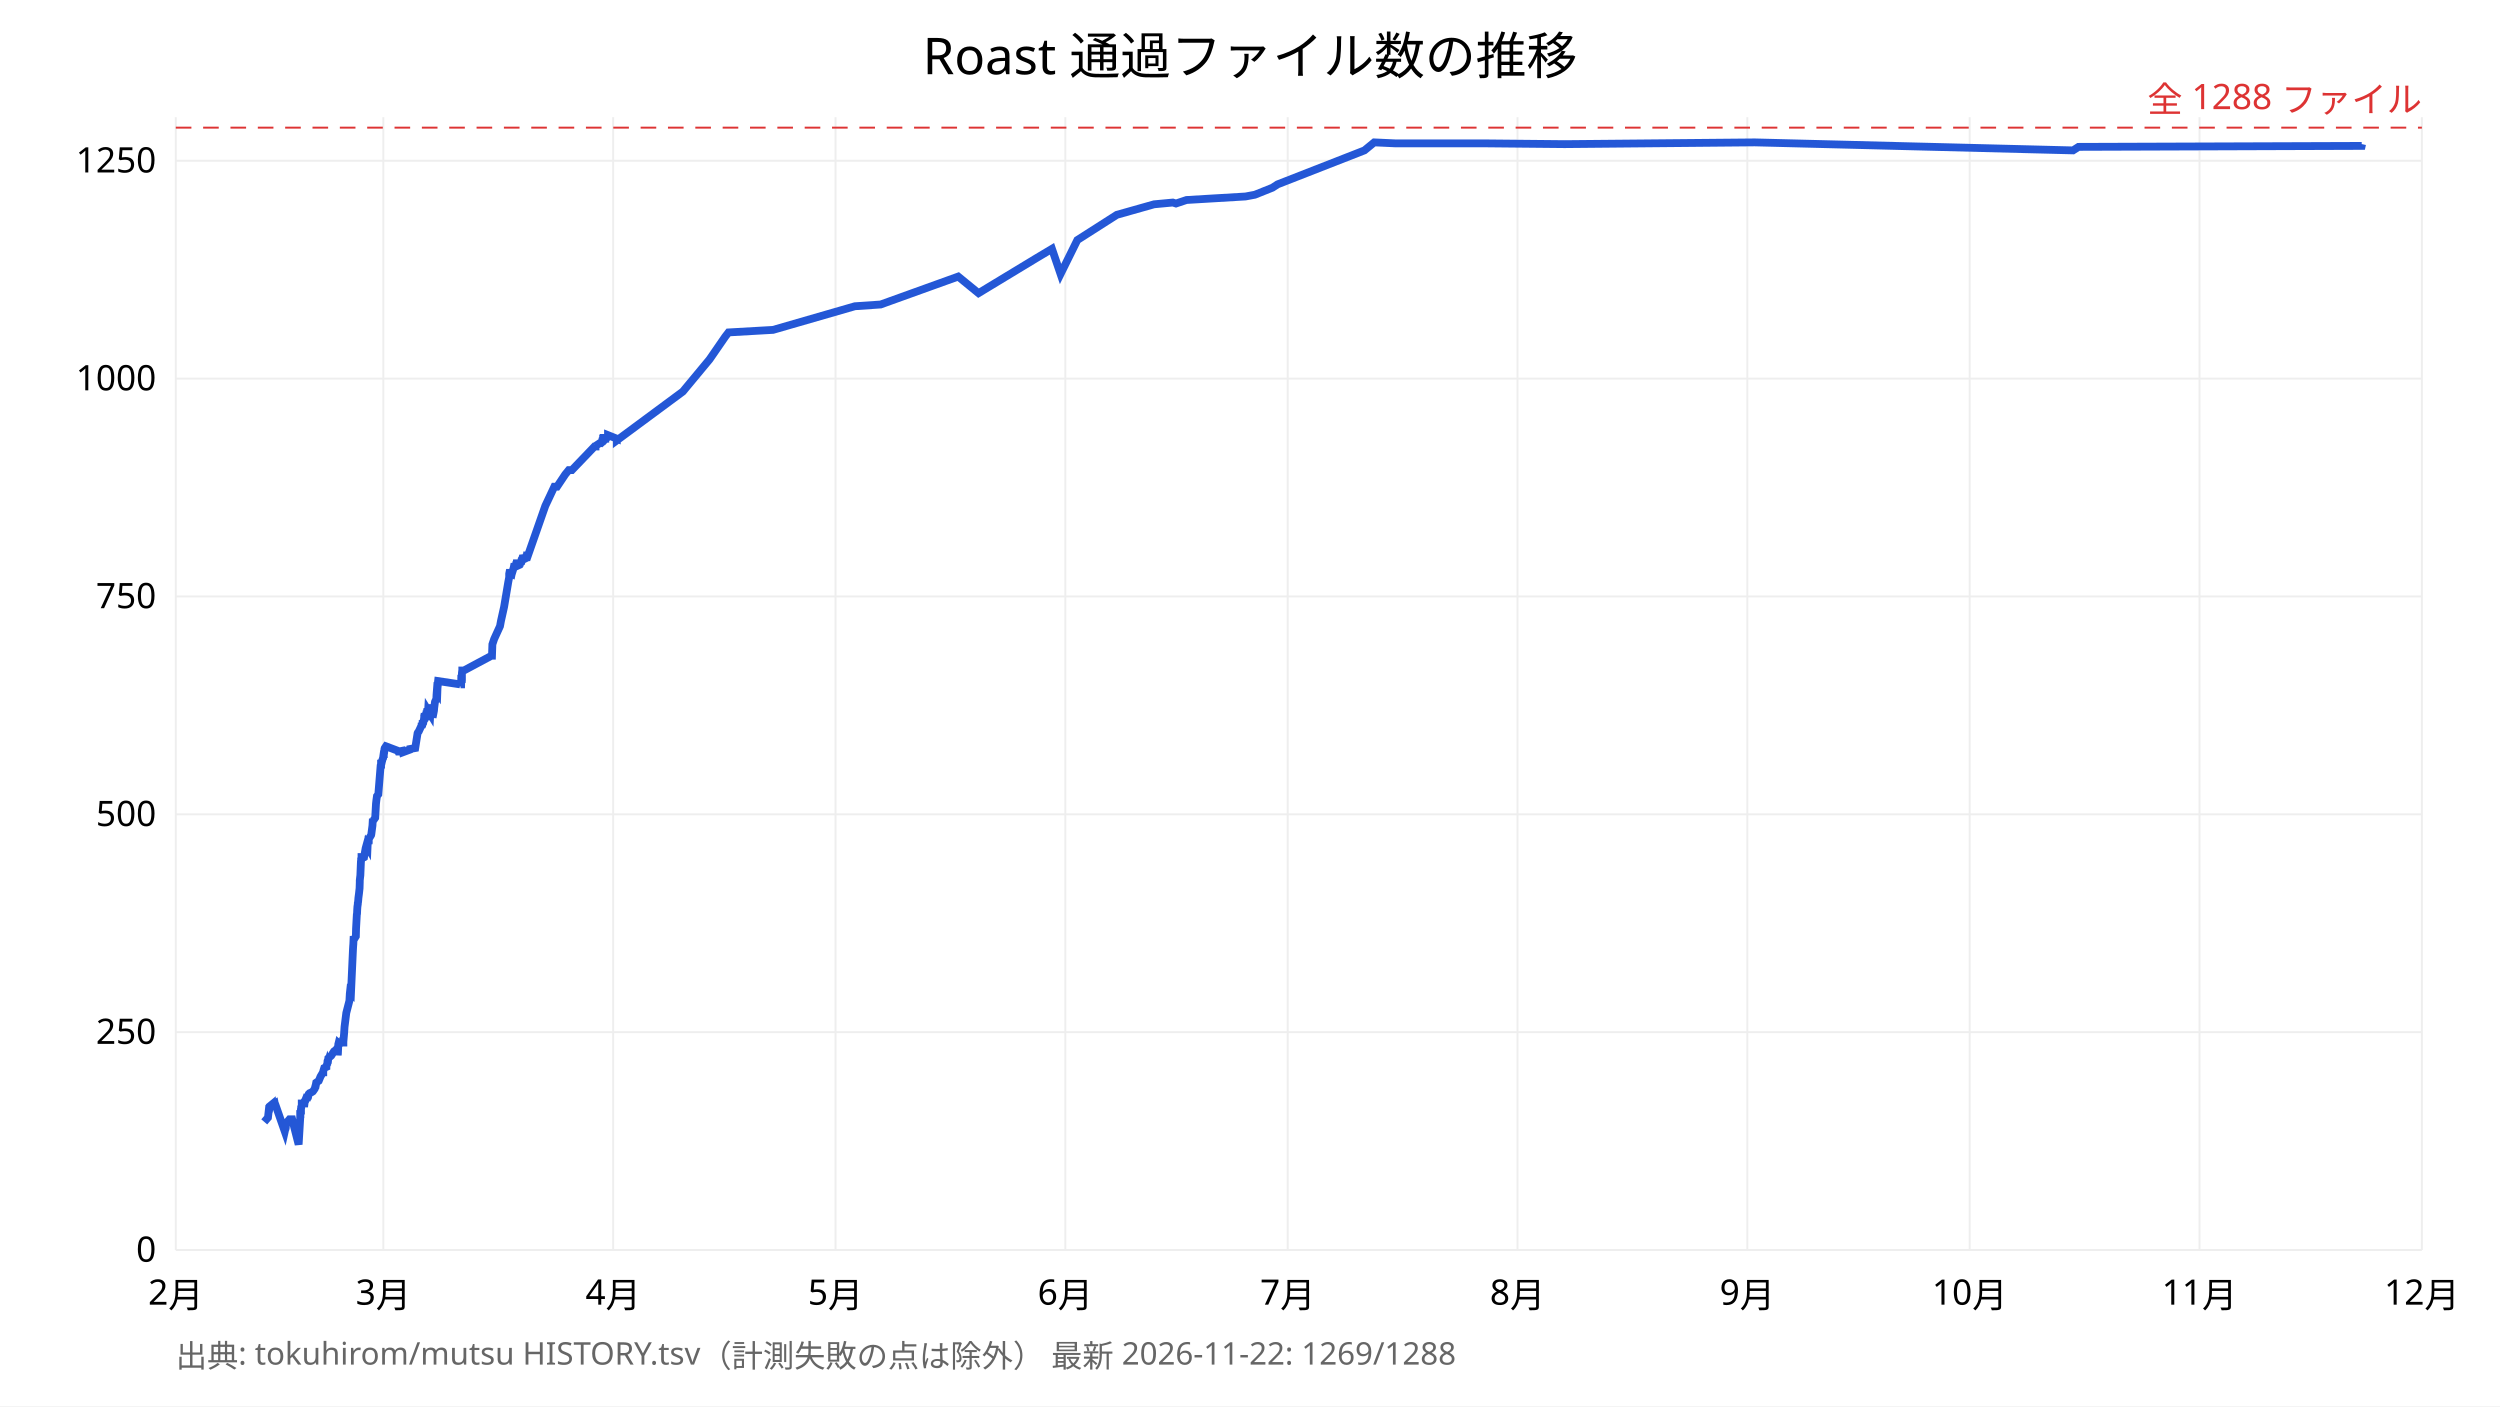
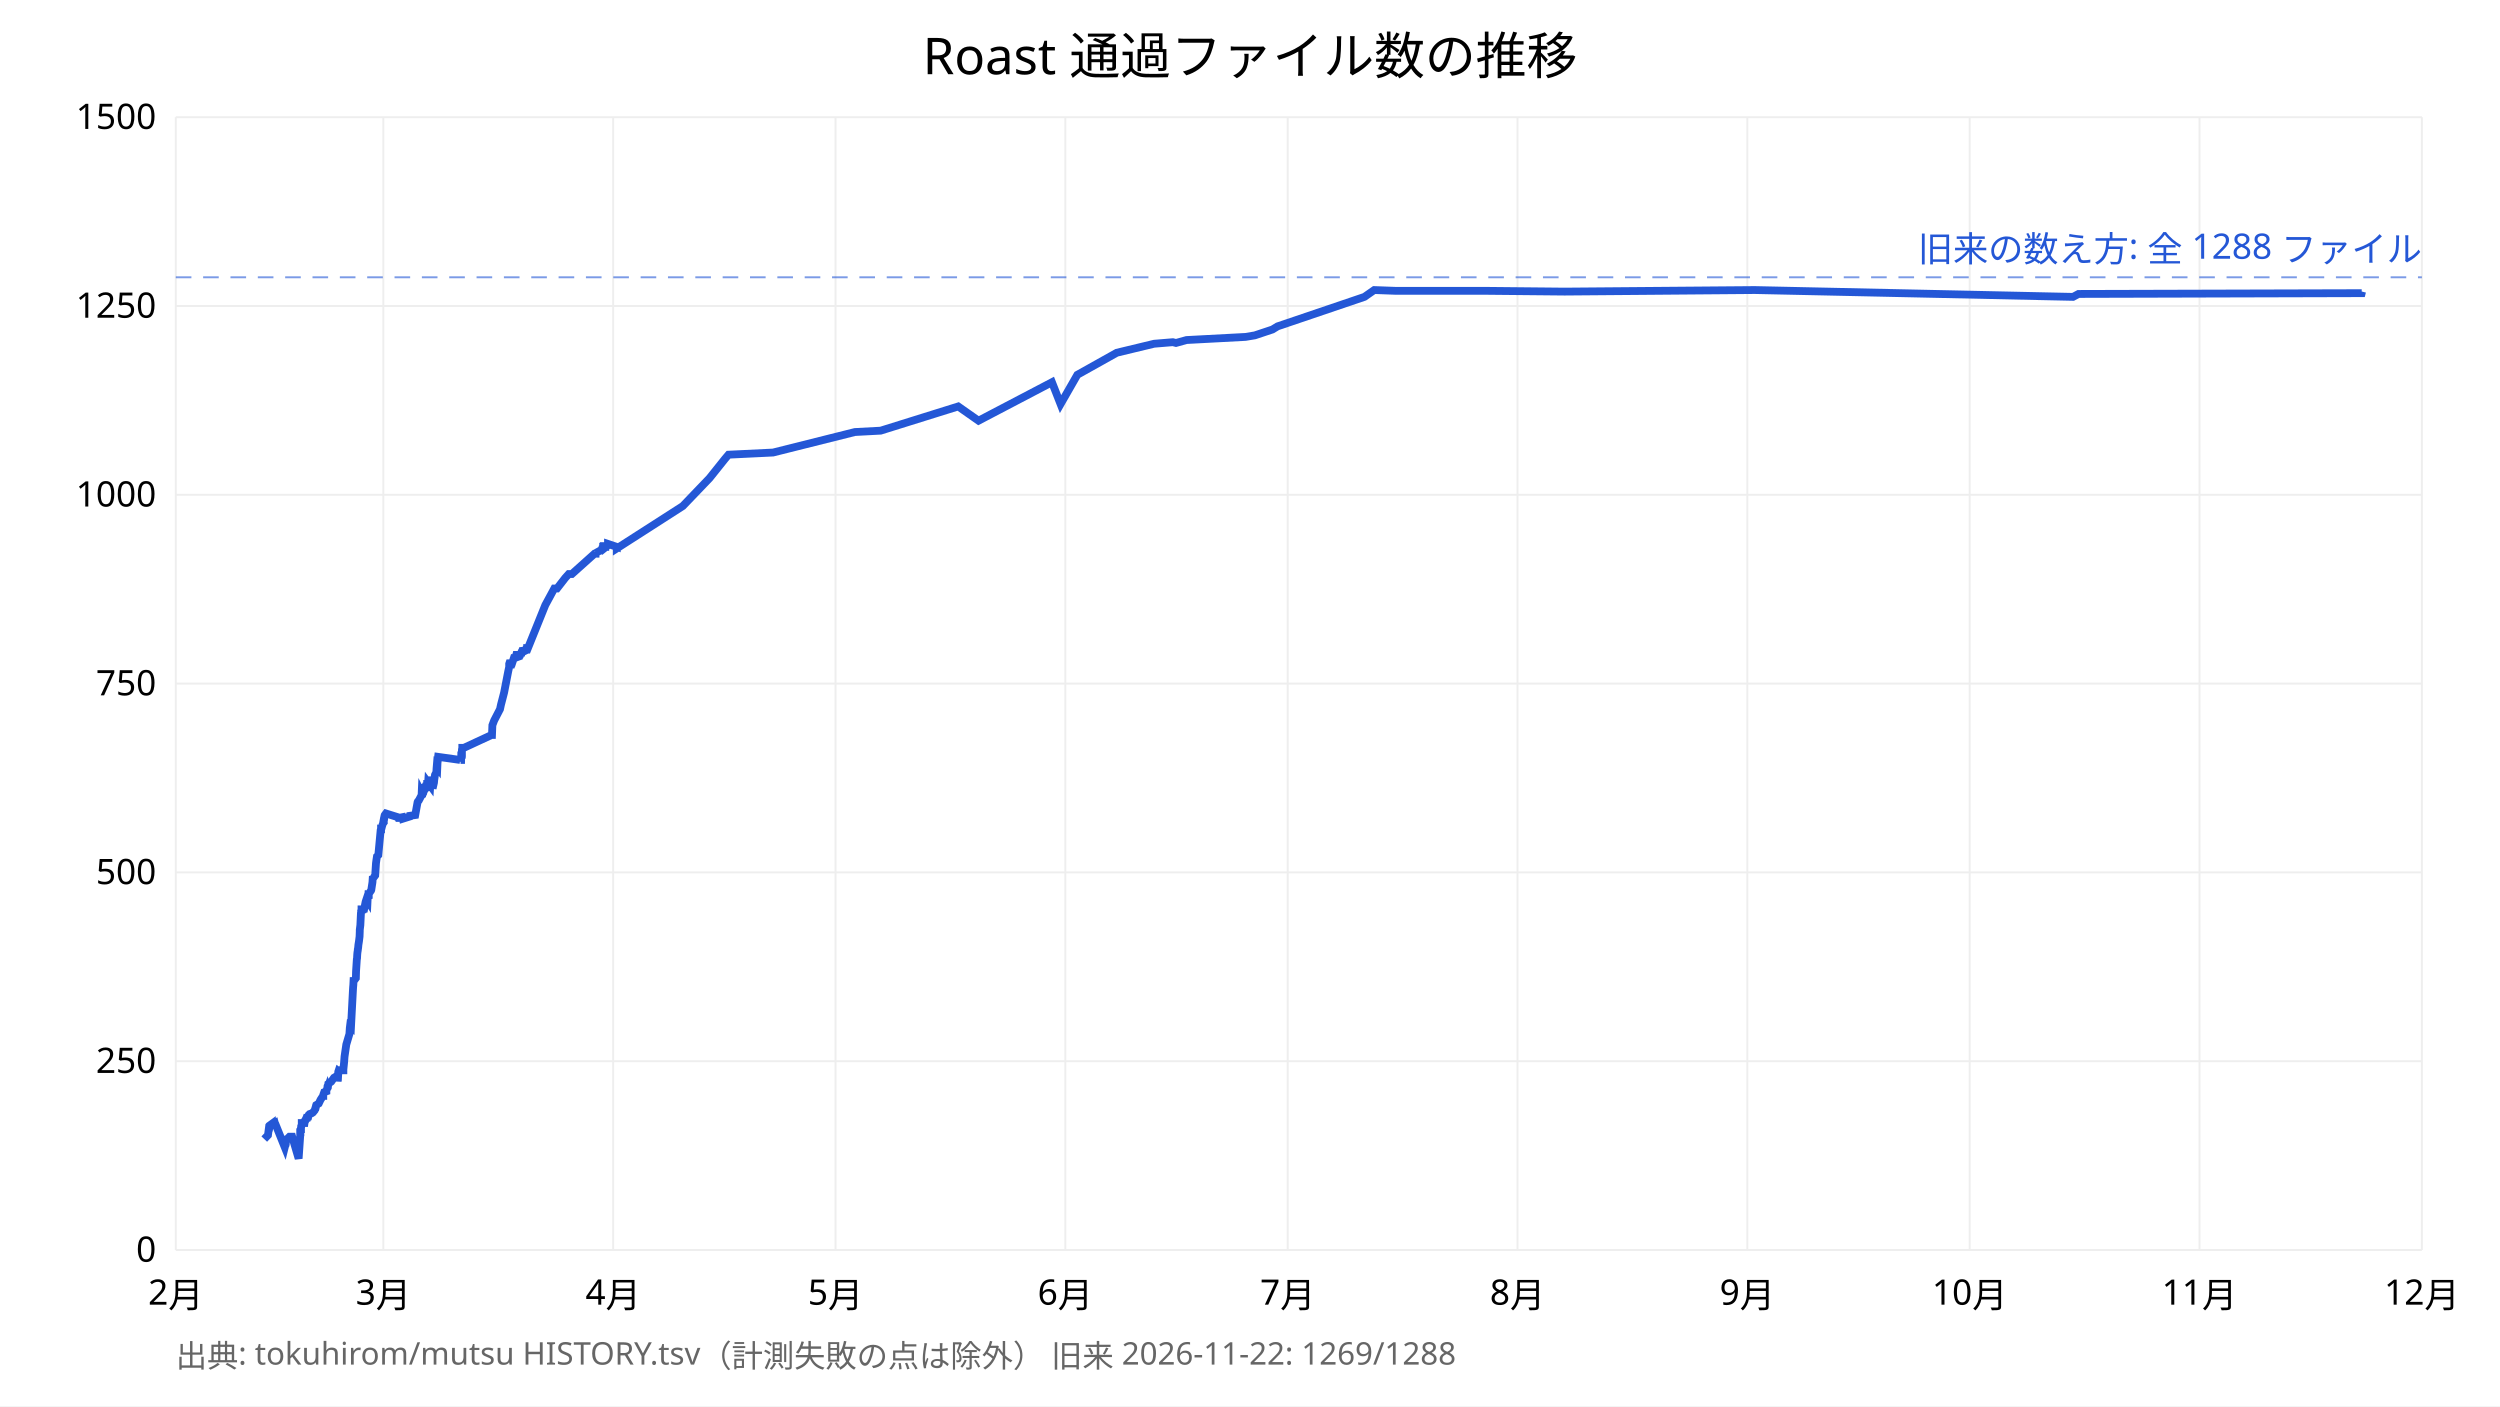
<svg xmlns="http://www.w3.org/2000/svg" width="1280" height="720" viewBox="0 0 1280 720" font-family="sans-serif">
  <rect width="100%" height="100%" fill="#fff" />
  <text x="640.0" y="38" text-anchor="middle" font-size="26">Roast 通過ファイル数の推移</text>
  <line x1="90" x2="1240" y1="640.0" y2="640.0" stroke="#eee" />
  <text x="80" y="646.0" text-anchor="end" font-size="18">0</text>
-   <line x1="90" x2="1240" y1="528.462" y2="528.462" stroke="#eee" />
-   <text x="80" y="534.462" text-anchor="end" font-size="18">250</text>
-   <line x1="90" x2="1240" y1="416.923" y2="416.923" stroke="#eee" />
-   <text x="80" y="422.923" text-anchor="end" font-size="18">500</text>
-   <line x1="90" x2="1240" y1="305.385" y2="305.385" stroke="#eee" />
-   <text x="80" y="311.385" text-anchor="end" font-size="18">750</text>
-   <line x1="90" x2="1240" y1="193.846" y2="193.846" stroke="#eee" />
-   <text x="80" y="199.846" text-anchor="end" font-size="18">1000</text>
-   <line x1="90" x2="1240" y1="82.308" y2="82.308" stroke="#eee" />
-   <text x="80" y="88.308" text-anchor="end" font-size="18">1250</text>
+   <line x1="90" x2="1240" y1="543.333" y2="543.333" stroke="#eee" />
+   <text x="80" y="549.333" text-anchor="end" font-size="18">250</text>
+   <line x1="90" x2="1240" y1="446.667" y2="446.667" stroke="#eee" />
+   <text x="80" y="452.667" text-anchor="end" font-size="18">500</text>
+   <line x1="90" x2="1240" y1="350.0" y2="350.0" stroke="#eee" />
+   <text x="80" y="356.0" text-anchor="end" font-size="18">750</text>
+   <line x1="90" x2="1240" y1="253.333" y2="253.333" stroke="#eee" />
+   <text x="80" y="259.333" text-anchor="end" font-size="18">1000</text>
+   <line x1="90" x2="1240" y1="156.667" y2="156.667" stroke="#eee" />
+   <text x="80" y="162.667" text-anchor="end" font-size="18">1250</text>
+   <line x1="90" x2="1240" y1="60.0" y2="60.0" stroke="#eee" />
+   <text x="80" y="66.0" text-anchor="end" font-size="18">1500</text>
  <line x1="90.0" x2="90.0" y1="60" y2="640" stroke="#eee" />
  <text x="90.0" y="668" text-anchor="middle" font-size="18">2月</text>
  <line x1="196.271" x2="196.271" y1="60" y2="640" stroke="#eee" />
  <text x="196.271" y="668" text-anchor="middle" font-size="18">3月</text>
  <line x1="313.927" x2="313.927" y1="60" y2="640" stroke="#eee" />
  <text x="313.927" y="668" text-anchor="middle" font-size="18">4月</text>
  <line x1="427.789" x2="427.789" y1="60" y2="640" stroke="#eee" />
  <text x="427.789" y="668" text-anchor="middle" font-size="18">5月</text>
  <line x1="545.446" x2="545.446" y1="60" y2="640" stroke="#eee" />
  <text x="545.446" y="668" text-anchor="middle" font-size="18">6月</text>
  <line x1="659.307" x2="659.307" y1="60" y2="640" stroke="#eee" />
  <text x="659.307" y="668" text-anchor="middle" font-size="18">7月</text>
  <line x1="776.964" x2="776.964" y1="60" y2="640" stroke="#eee" />
  <text x="776.964" y="668" text-anchor="middle" font-size="18">8月</text>
  <line x1="894.62" x2="894.62" y1="60" y2="640" stroke="#eee" />
  <text x="894.62" y="668" text-anchor="middle" font-size="18">9月</text>
  <line x1="1008.482" x2="1008.482" y1="60" y2="640" stroke="#eee" />
  <text x="1008.482" y="668" text-anchor="middle" font-size="18">10月</text>
  <line x1="1126.139" x2="1126.139" y1="60" y2="640" stroke="#eee" />
  <text x="1126.139" y="668" text-anchor="middle" font-size="18">11月</text>
  <line x1="1240.0" x2="1240.0" y1="60" y2="640" stroke="#eee" />
  <text x="1240.0" y="668" text-anchor="middle" font-size="18">12月</text>
-   <line x1="90" x2="1240" y1="65.354" y2="65.354" stroke="#d33" stroke-dasharray="8,6" />
-   <text x="1240" y="57.354" text-anchor="end" fill="#d33" font-size="18">全 1288 ファイル</text>
-   <polyline fill="none" stroke="#2457d6" stroke-width="4" points="135.3,574.4 137.2,572.2 137.4,570.4 137.7,567.7 137.9,567.7 138.1,566.4 139.2,565.5 139.2,565.9 140.7,565.0 140.8,565.5 140.8,565.0 145.8,579.3 145.8,579.3 146.0,578.4 146.2,578.0 146.2,578.0 146.3,577.5 146.4,575.8 146.5,575.3 146.6,574.9 146.7,574.9 148.2,573.1 149.6,573.1 152.9,586.0 153.7,572.6 153.7,572.6 153.7,572.6 153.7,571.7 153.7,570.4 153.8,570.4 153.8,570.0 153.8,570.0 154.0,568.6 154.0,568.6 154.1,568.6 154.1,568.6 154.1,567.7 154.2,567.3 154.2,566.8 154.5,565.9 154.5,565.0 155.9,565.0 156.0,564.2 156.0,563.7 156.3,563.3 156.5,562.8 156.6,562.8 156.9,561.9 157.2,561.9 157.5,561.9 157.8,561.0 157.9,561.0 158.1,560.1 158.5,559.7 159.6,559.2 160.2,558.8 161.1,557.5 161.6,555.7 161.7,555.7 161.8,555.2 161.8,554.8 161.9,554.3 163.2,553.4 164.1,551.2 165.4,549.0 165.4,549.0 165.4,549.0 165.5,549.0 165.5,549.0 165.5,549.0 165.5,548.5 165.6,548.1 166.0,546.8 167.1,546.3 167.1,545.9 167.4,545.0 167.5,545.4 167.7,543.2 167.9,542.7 168.0,542.7 168.1,541.8 169.6,540.5 171.0,538.3 172.2,537.4 172.5,536.9 172.9,540.1 173.0,539.6 173.2,535.2 173.2,534.7 173.3,534.3 173.7,534.7 174.7,533.8 175.8,533.8 175.8,533.4 176.2,528.9 176.4,525.8 177.3,518.6 178.9,512.4 179.1,508.8 179.2,507.9 179.7,508.4 180.7,486.5 180.8,484.7 180.9,483.4 181.0,481.2 181.1,481.2 182.2,479.4 182.3,475.4 182.7,468.2 182.8,467.8 182.9,465.6 183.0,464.2 183.2,462.9 183.2,462.4 183.3,462.0 183.4,461.1 183.5,459.8 183.5,459.8 183.8,457.5 184.1,454.8 184.2,451.7 184.2,451.3 184.2,450.8 184.3,449.9 184.4,449.0 184.5,448.2 184.5,448.2 184.5,448.2 184.8,441.0 184.9,440.6 184.9,439.7 185.1,439.2 185.1,438.8 186.2,438.8 186.2,438.8 186.4,438.3 186.5,438.3 187.2,434.3 187.7,432.5 188.2,433.4 188.3,431.2 188.3,431.2 188.4,430.8 188.5,430.8 188.5,430.8 188.6,430.3 188.6,430.3 188.7,430.3 188.7,429.9 188.8,429.9 188.8,429.4 188.9,429.9 188.9,429.4 190.0,427.6 190.1,427.2 190.7,422.7 190.9,419.2 191.0,419.6 191.1,420.0 191.2,420.0 192.1,418.7 192.5,411.6 192.7,409.8 193.0,407.6 193.0,407.6 193.7,406.7 194.9,391.9 195.0,391.5 195.0,391.5 195.0,391.5 195.1,391.5 195.1,391.0 195.2,391.0 195.2,391.0 195.3,391.0 195.3,391.0 195.4,390.6 195.5,389.7 195.5,389.3 195.6,390.2 195.7,388.8 195.7,389.3 196.0,388.4 196.0,388.4 196.1,388.8 196.2,387.5 196.4,386.1 196.4,386.1 196.5,386.1 196.5,385.7 196.6,386.1 196.7,385.2 196.7,384.8 196.8,384.4 196.8,383.9 196.9,383.0 196.9,383.5 197.0,383.0 197.6,382.1 203.7,384.4 203.9,384.8 204.0,384.8 206.0,384.4 206.2,385.2 209.7,383.9 209.8,383.5 212.6,383.0 213.8,375.4 214.0,375.0 214.4,374.5 215.6,371.9 215.7,372.3 215.8,372.8 215.9,370.1 216.1,370.5 216.1,372.3 216.2,370.1 216.3,371.0 216.3,370.5 216.4,371.0 216.4,368.7 216.5,369.6 216.5,371.0 216.9,369.2 217.0,368.3 217.0,368.7 217.1,369.6 217.1,367.4 217.2,368.3 217.2,367.8 217.3,367.8 217.3,369.2 217.4,367.4 217.4,367.0 217.5,367.0 217.5,367.8 217.6,367.0 217.7,368.3 217.7,368.7 217.8,367.0 217.8,367.4 217.9,367.0 217.9,366.5 218.0,366.1 218.0,366.5 218.1,368.7 218.2,367.0 218.2,366.5 218.3,366.5 218.4,363.8 218.4,363.8 218.5,365.2 218.6,365.6 218.6,364.7 218.7,366.5 218.7,364.7 218.8,364.7 218.9,364.7 219.0,364.3 219.0,362.5 219.1,365.6 219.2,363.8 220.3,365.6 220.4,363.8 220.5,362.9 220.6,362.5 220.8,362.5 220.8,361.2 220.9,362.9 220.9,360.7 221.0,362.5 221.1,362.9 221.1,360.7 221.2,363.4 221.2,362.0 221.3,363.4 221.4,363.4 221.5,364.7 221.5,367.4 222.2,363.8 222.3,362.5 222.7,359.4 223.1,358.5 223.4,358.0 223.5,355.8 223.6,354.5 223.9,354.9 224.0,352.2 224.1,351.3 224.2,350.4 224.2,349.6 224.3,348.7 235.6,350.4 235.7,351.3 235.8,350.4 236.0,350.4 236.1,350.4 236.2,345.5 236.2,346.4 236.3,348.7 236.4,349.6 236.5,348.2 236.5,344.6 236.6,343.8 236.6,343.3 236.7,343.8 236.7,343.3 236.8,343.3 236.8,343.3 236.9,343.3 236.9,343.3 237.0,343.3 237.0,343.3 237.1,343.3 237.1,343.3 237.2,343.3 237.2,343.8 237.2,344.2 237.3,343.3 237.3,343.8 237.4,343.3 237.4,343.8 237.5,343.3 251.7,335.7 251.9,335.7 252.1,329.9 253.0,327.2 256.0,320.6 256.5,317.9 258.1,310.7 260.2,298.2 260.7,295.6 260.7,293.8 260.8,293.3 260.9,293.3 261.0,293.3 262.0,293.8 262.1,293.3 262.1,293.3 262.2,293.3 263.0,290.7 263.1,290.2 263.2,290.2 263.2,290.7 263.3,290.2 263.3,290.2 263.4,291.1 263.5,289.3 263.5,289.3 263.6,289.8 263.7,289.3 263.7,289.8 263.8,290.2 263.9,288.9 263.9,289.8 264.0,288.9 264.0,289.8 264.1,289.3 264.2,289.3 264.2,288.9 264.2,288.9 264.3,288.4 264.3,288.9 264.4,289.3 264.5,288.4 264.6,288.4 264.7,289.8 265.8,289.3 265.9,288.4 265.9,288.4 266.0,288.4 266.0,289.8 266.1,289.3 266.2,288.4 266.3,289.3 266.3,288.9 266.4,289.3 266.5,287.1 266.5,287.1 266.6,287.5 266.6,286.6 266.7,287.1 266.7,287.5 266.8,286.6 266.9,287.1 267.0,287.1 267.1,286.2 267.2,285.8 267.2,285.8 267.3,287.5 267.3,286.2 267.7,284.9 267.7,285.3 267.8,285.3 267.8,284.0 267.9,284.4 268.0,284.4 268.1,284.9 268.1,284.0 268.5,285.8 268.5,286.2 269.3,285.8 269.4,285.3 269.5,285.3 269.5,285.3 269.6,285.3 269.6,285.3 269.7,285.3 269.7,285.3 269.8,285.3 269.8,285.3 269.9,285.3 269.9,285.3 270.0,285.3 279.2,259.0 283.8,249.2 284.8,249.2 284.9,249.6 285.0,249.2 285.0,249.2 285.1,249.2 285.1,249.2 285.2,249.2 289.4,242.9 291.2,240.7 292.8,240.7 304.4,228.6 304.5,228.6 304.6,227.8 304.6,229.1 304.7,228.2 304.7,227.8 304.8,228.6 304.9,228.6 304.9,228.2 305.0,227.8 305.0,228.2 305.1,228.2 305.1,228.2 307.8,226.4 307.8,226.0 307.9,226.4 308.0,225.5 308.0,227.8 308.1,225.5 308.1,226.9 308.2,226.9 308.3,226.9 308.3,227.3 308.5,224.2 308.6,224.6 308.7,224.2 308.7,224.2 308.8,225.1 308.8,224.6 308.9,224.6 309.0,224.2 309.0,224.2 309.1,224.6 309.1,224.2 309.2,224.2 309.3,224.6 309.3,224.6 309.4,224.2 309.4,224.2 309.5,224.6 309.5,224.2 309.6,224.2 309.7,224.2 309.7,224.6 309.8,224.6 309.9,224.6 309.9,224.2 310.0,224.6 310.0,224.2 310.1,224.2 310.2,224.6 310.2,224.2 310.3,224.2 310.3,224.6 311.3,223.7 311.3,222.8 315.8,224.6 315.8,224.2 315.8,224.6 315.8,225.5 349.6,200.5 349.6,200.5 363.3,184.0 371.3,172.4 373.0,170.2 395.8,168.9 395.8,168.9 437.7,156.8 450.9,155.9 490.6,141.6 501.0,150.1 530.4,132.3 538.6,127.4 543.0,140.3 551.6,122.9 571.8,110.0 590.9,104.6 600.5,103.7 602.1,104.2 607.5,102.4 637.7,100.6 642.5,99.7 651.5,96.1 654.1,94.4 698.6,77.0 703.6,72.9 714.4,73.4 760.0,73.4 801.1,73.8 898.4,72.9 1061.4,77.0 1064.2,75.2 1209.2,74.7 1209.4,73.8" />
-   <text x="90" y="700" font-size="16" fill="#666">出典: tokuhirom/mutsu HISTORY.tsv（計測失敗の点は除外） 最新 2026-11-22: 1269/1288</text>
+   <line x1="90" x2="1240" y1="141.973" y2="141.973" stroke="#2457d6" stroke-opacity=".6" stroke-dasharray="8,6" />
+   <text x="1240" y="133.973" text-anchor="end" fill="#2457d6" font-size="18">旧来の数え方: 全 1288 ファイル</text>
+   <polyline fill="none" stroke="#2457d6" stroke-width="4" points="135.3,583.2 137.2,581.2 137.4,579.7 137.7,577.4 137.9,577.4 138.1,576.2 139.2,575.4 139.2,575.8 140.7,575.0 140.8,575.4 140.8,575.0 145.8,587.4 145.8,587.4 146.0,586.6 146.2,586.3 146.2,586.3 146.3,585.9 146.4,584.3 146.5,583.9 146.6,583.5 146.7,583.5 148.2,582.0 149.6,582.0 152.9,593.2 153.7,581.6 153.7,581.6 153.7,581.6 153.7,580.8 153.7,579.7 153.8,579.7 153.8,579.3 153.8,579.3 154.0,578.1 154.0,578.1 154.1,578.1 154.1,578.1 154.1,577.4 154.2,577.0 154.2,576.6 154.5,575.8 154.5,575.0 155.9,575.0 156.0,574.3 156.0,573.9 156.3,573.5 156.5,573.1 156.6,573.1 156.9,572.3 157.2,572.3 157.5,572.3 157.8,571.6 157.9,571.6 158.1,570.8 158.5,570.4 159.6,570.0 160.2,569.6 161.1,568.5 161.6,566.9 161.7,566.9 161.8,566.5 161.8,566.1 161.9,565.8 163.2,565.0 164.1,563.1 165.4,561.1 165.4,561.1 165.4,561.1 165.5,561.1 165.5,561.1 165.5,561.1 165.5,560.7 165.6,560.3 166.0,559.2 167.1,558.8 167.1,558.4 167.4,557.6 167.5,558.0 167.7,556.1 167.9,555.7 168.0,555.7 168.1,554.9 169.6,553.8 171.0,551.8 172.2,551.1 172.5,550.7 172.9,553.4 173.0,553.0 173.2,549.1 173.2,548.7 173.3,548.4 173.7,548.7 174.7,548.0 175.8,548.0 175.8,547.6 176.2,543.7 176.4,541.0 177.3,534.8 178.9,529.4 179.1,526.3 179.2,525.5 179.7,525.9 180.7,507.0 180.8,505.4 180.9,504.3 181.0,502.3 181.1,502.3 182.2,500.8 182.3,497.3 182.7,491.1 182.8,490.7 182.9,488.8 183.0,487.7 183.2,486.5 183.2,486.1 183.3,485.7 183.4,484.9 183.5,483.8 183.5,483.8 183.8,481.9 184.1,479.5 184.2,476.8 184.2,476.4 184.2,476.1 184.3,475.3 184.4,474.5 184.5,473.7 184.5,473.7 184.5,473.7 184.8,467.5 184.9,467.2 184.9,466.4 185.1,466.0 185.1,465.6 186.2,465.6 186.2,465.6 186.4,465.2 186.5,465.2 187.2,461.7 187.7,460.2 188.2,461.0 188.3,459.0 188.3,459.0 188.4,458.7 188.5,458.7 188.5,458.7 188.6,458.3 188.6,458.3 188.7,458.3 188.7,457.9 188.8,457.9 188.8,457.5 188.9,457.9 188.9,457.5 190.0,455.9 190.1,455.6 190.7,451.7 190.9,448.6 191.0,449.0 191.1,449.4 191.2,449.4 192.1,448.2 192.5,442.0 192.7,440.5 193.0,438.5 193.0,438.5 193.7,437.8 194.9,425.0 195.0,424.6 195.0,424.6 195.0,424.6 195.1,424.6 195.1,424.2 195.2,424.2 195.2,424.2 195.3,424.2 195.3,424.2 195.4,423.9 195.5,423.1 195.5,422.7 195.6,423.5 195.7,422.3 195.7,422.7 196.0,421.9 196.0,421.9 196.1,422.3 196.2,421.1 196.4,420.0 196.4,420.0 196.5,420.0 196.5,419.6 196.6,420.0 196.7,419.2 196.7,418.8 196.8,418.4 196.8,418.1 196.9,417.3 196.9,417.7 197.0,417.3 197.6,416.5 203.7,418.4 203.9,418.8 204.0,418.8 206.0,418.4 206.2,419.2 209.7,418.1 209.8,417.7 212.6,417.3 213.8,410.7 214.0,410.3 214.4,409.9 215.6,407.6 215.7,408.0 215.8,408.4 215.9,406.1 216.1,406.5 216.1,408.0 216.2,406.1 216.3,406.8 216.3,406.5 216.4,406.8 216.4,404.9 216.5,405.7 216.5,406.8 216.9,405.3 217.0,404.5 217.0,404.9 217.1,405.7 217.1,403.7 217.2,404.5 217.2,404.1 217.3,404.1 217.3,405.3 217.4,403.7 217.4,403.4 217.5,403.4 217.5,404.1 217.6,403.4 217.7,404.5 217.7,404.9 217.8,403.4 217.8,403.7 217.9,403.4 217.9,403.0 218.0,402.6 218.0,403.0 218.1,404.9 218.2,403.4 218.2,403.0 218.3,403.0 218.4,400.7 218.4,400.7 218.5,401.8 218.6,402.2 218.6,401.4 218.7,403.0 218.7,401.4 218.8,401.4 218.9,401.4 219.0,401.0 219.0,399.5 219.1,402.2 219.2,400.7 220.3,402.2 220.4,400.7 220.5,399.9 220.6,399.5 220.8,399.5 220.8,398.3 220.9,399.9 220.9,397.9 221.0,399.5 221.1,399.9 221.1,397.9 221.2,400.3 221.2,399.1 221.3,400.3 221.4,400.3 221.5,401.4 221.5,403.7 222.2,400.7 222.3,399.5 222.7,396.8 223.1,396.0 223.4,395.6 223.5,393.7 223.6,392.5 223.9,392.9 224.0,390.6 224.1,389.8 224.2,389.1 224.2,388.3 224.3,387.5 235.6,389.1 235.7,389.8 235.8,389.1 236.0,389.1 236.1,389.1 236.2,384.8 236.2,385.6 236.3,387.5 236.4,388.3 236.5,387.1 236.5,384.0 236.6,383.3 236.6,382.9 236.7,383.3 236.7,382.9 236.8,382.9 236.8,382.9 236.9,382.9 236.9,382.9 237.0,382.9 237.0,382.9 237.1,382.9 237.1,382.9 237.2,382.9 237.2,383.3 237.2,383.6 237.3,382.9 237.3,383.3 237.4,382.9 237.4,383.3 237.5,382.9 251.7,376.3 251.9,376.3 252.1,371.3 253.0,368.9 256.0,363.1 256.5,360.8 258.1,354.6 260.2,343.8 260.7,341.5 260.7,339.9 260.8,339.6 260.9,339.6 261.0,339.6 262.0,339.9 262.1,339.6 262.1,339.6 262.2,339.6 263.0,337.2 263.1,336.9 263.2,336.9 263.2,337.2 263.3,336.9 263.3,336.9 263.4,337.6 263.5,336.1 263.5,336.1 263.6,336.5 263.7,336.1 263.7,336.5 263.8,336.9 263.9,335.7 263.9,336.5 264.0,335.7 264.0,336.5 264.1,336.1 264.2,336.1 264.2,335.7 264.2,335.7 264.3,335.3 264.3,335.7 264.4,336.1 264.5,335.3 264.6,335.3 264.7,336.5 265.8,336.1 265.9,335.3 265.9,335.3 266.0,335.3 266.0,336.5 266.1,336.1 266.2,335.3 266.3,336.1 266.3,335.7 266.4,336.1 266.5,334.1 266.5,334.1 266.6,334.5 266.6,333.8 266.7,334.1 266.7,334.5 266.8,333.8 266.9,334.1 267.0,334.1 267.1,333.4 267.2,333.0 267.2,333.0 267.3,334.5 267.3,333.4 267.7,332.2 267.7,332.6 267.8,332.6 267.8,331.4 267.9,331.8 268.0,331.8 268.1,332.2 268.1,331.4 268.5,333.0 268.5,333.4 269.3,333.0 269.4,332.6 269.5,332.6 269.5,332.6 269.6,332.6 269.6,332.6 269.7,332.6 269.7,332.6 269.8,332.6 269.8,332.6 269.9,332.6 269.9,332.6 270.0,332.6 279.2,309.8 283.8,301.3 284.8,301.3 284.9,301.7 285.0,301.3 285.0,301.3 285.1,301.3 285.1,301.3 285.2,301.3 289.4,295.9 291.2,293.9 292.8,293.9 304.4,283.5 304.5,283.5 304.6,282.7 304.6,283.9 304.7,283.1 304.7,282.7 304.8,283.5 304.9,283.5 304.9,283.1 305.0,282.7 305.0,283.1 305.1,283.1 305.1,283.1 307.8,281.6 307.8,281.2 307.9,281.6 308.0,280.8 308.0,282.7 308.1,280.8 308.1,281.9 308.2,281.9 308.3,281.9 308.3,282.3 308.5,279.6 308.6,280.0 308.7,279.6 308.7,279.6 308.8,280.4 308.8,280.0 308.9,280.0 309.0,279.6 309.0,279.6 309.1,280.0 309.1,279.6 309.2,279.6 309.3,280.0 309.3,280.0 309.4,279.6 309.4,279.6 309.5,280.0 309.5,279.6 309.6,279.6 309.7,279.6 309.7,280.0 309.8,280.0 309.9,280.0 309.9,279.6 310.0,280.0 310.0,279.6 310.1,279.6 310.2,280.0 310.2,279.6 310.3,279.6 310.3,280.0 311.3,279.2 311.3,278.5 315.8,280.0 315.8,279.6 315.8,280.0 315.8,280.8 349.6,259.1 349.6,259.1 363.3,244.8 371.3,234.8 373.0,232.8 395.8,231.7 395.8,231.7 437.7,221.2 450.9,220.5 490.6,208.1 501.0,215.4 530.4,200.0 538.6,195.7 543.0,206.9 551.6,191.9 571.8,180.6 590.9,176.0 600.5,175.2 602.1,175.6 607.5,174.1 637.7,172.5 642.5,171.7 651.5,168.7 654.1,167.1 698.6,152.0 703.6,148.5 714.4,148.9 760.0,148.9 801.1,149.3 898.4,148.5 1061.4,152.0 1064.2,150.5 1209.2,150.1 1209.4,149.3" />
+   <text x="90" y="700" font-size="16" fill="#666">出典: tokuhirom/mutsu HISTORY.tsv（計測失敗の点は除外） 旧来 2026-11-22: 1269/1288</text>
</svg>
